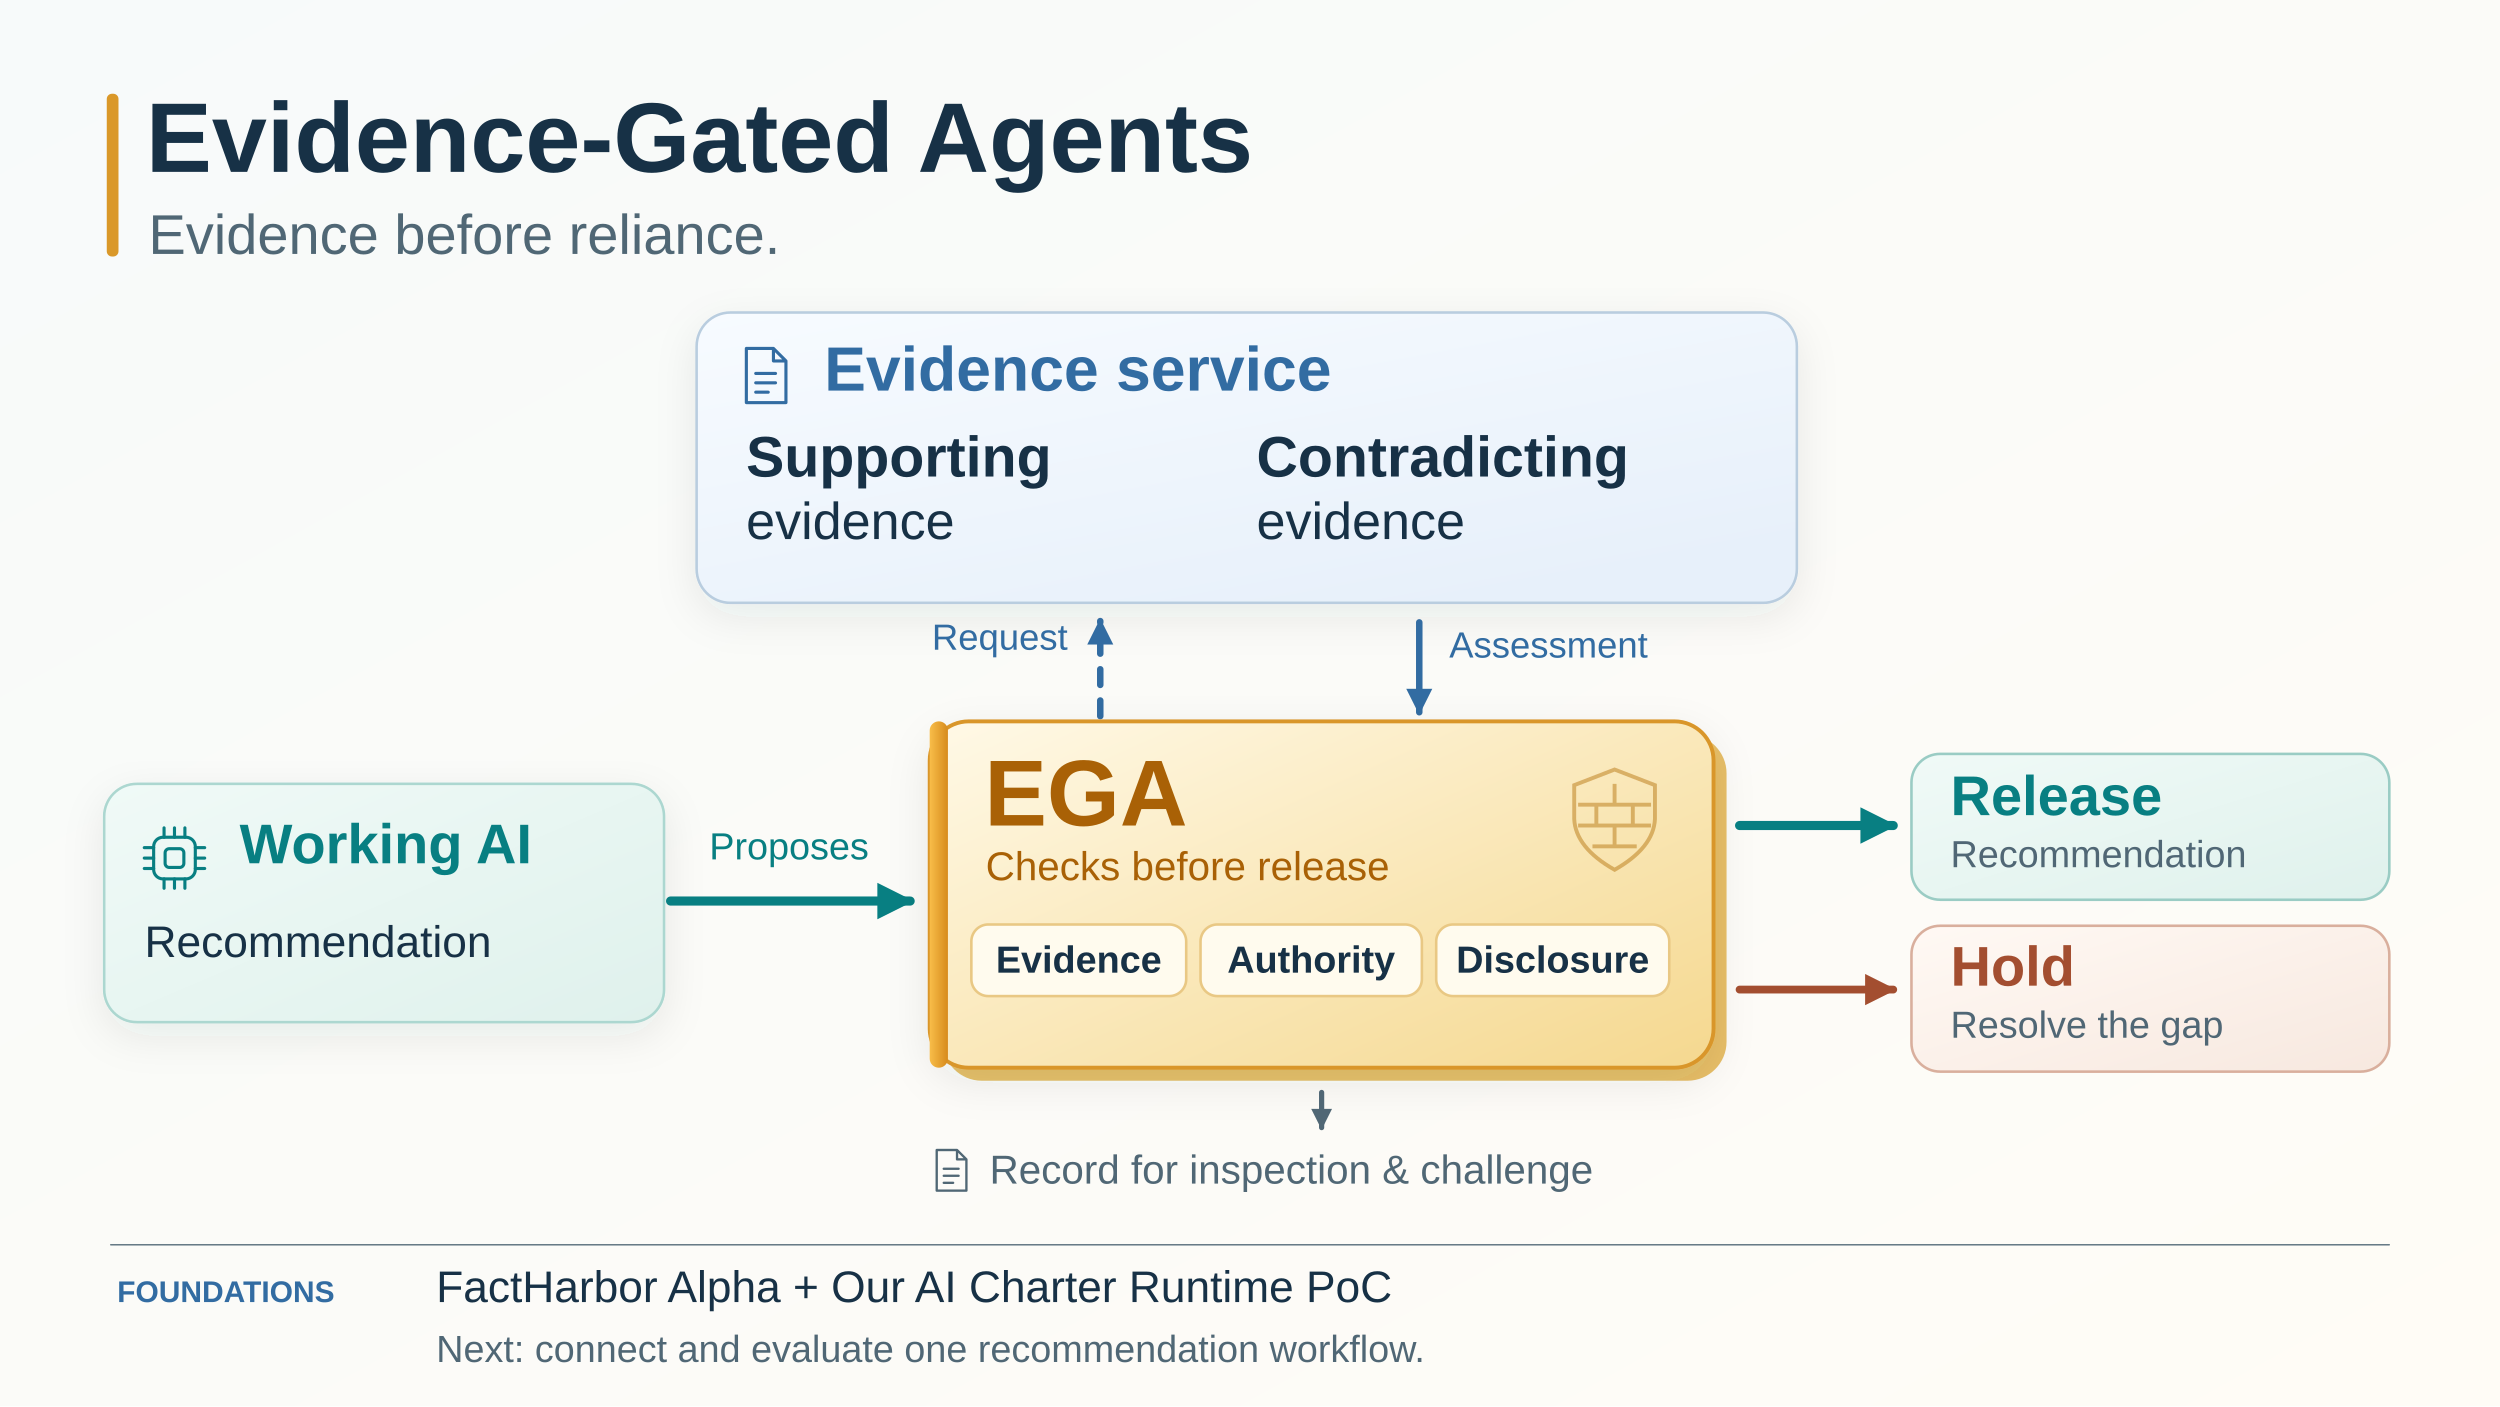
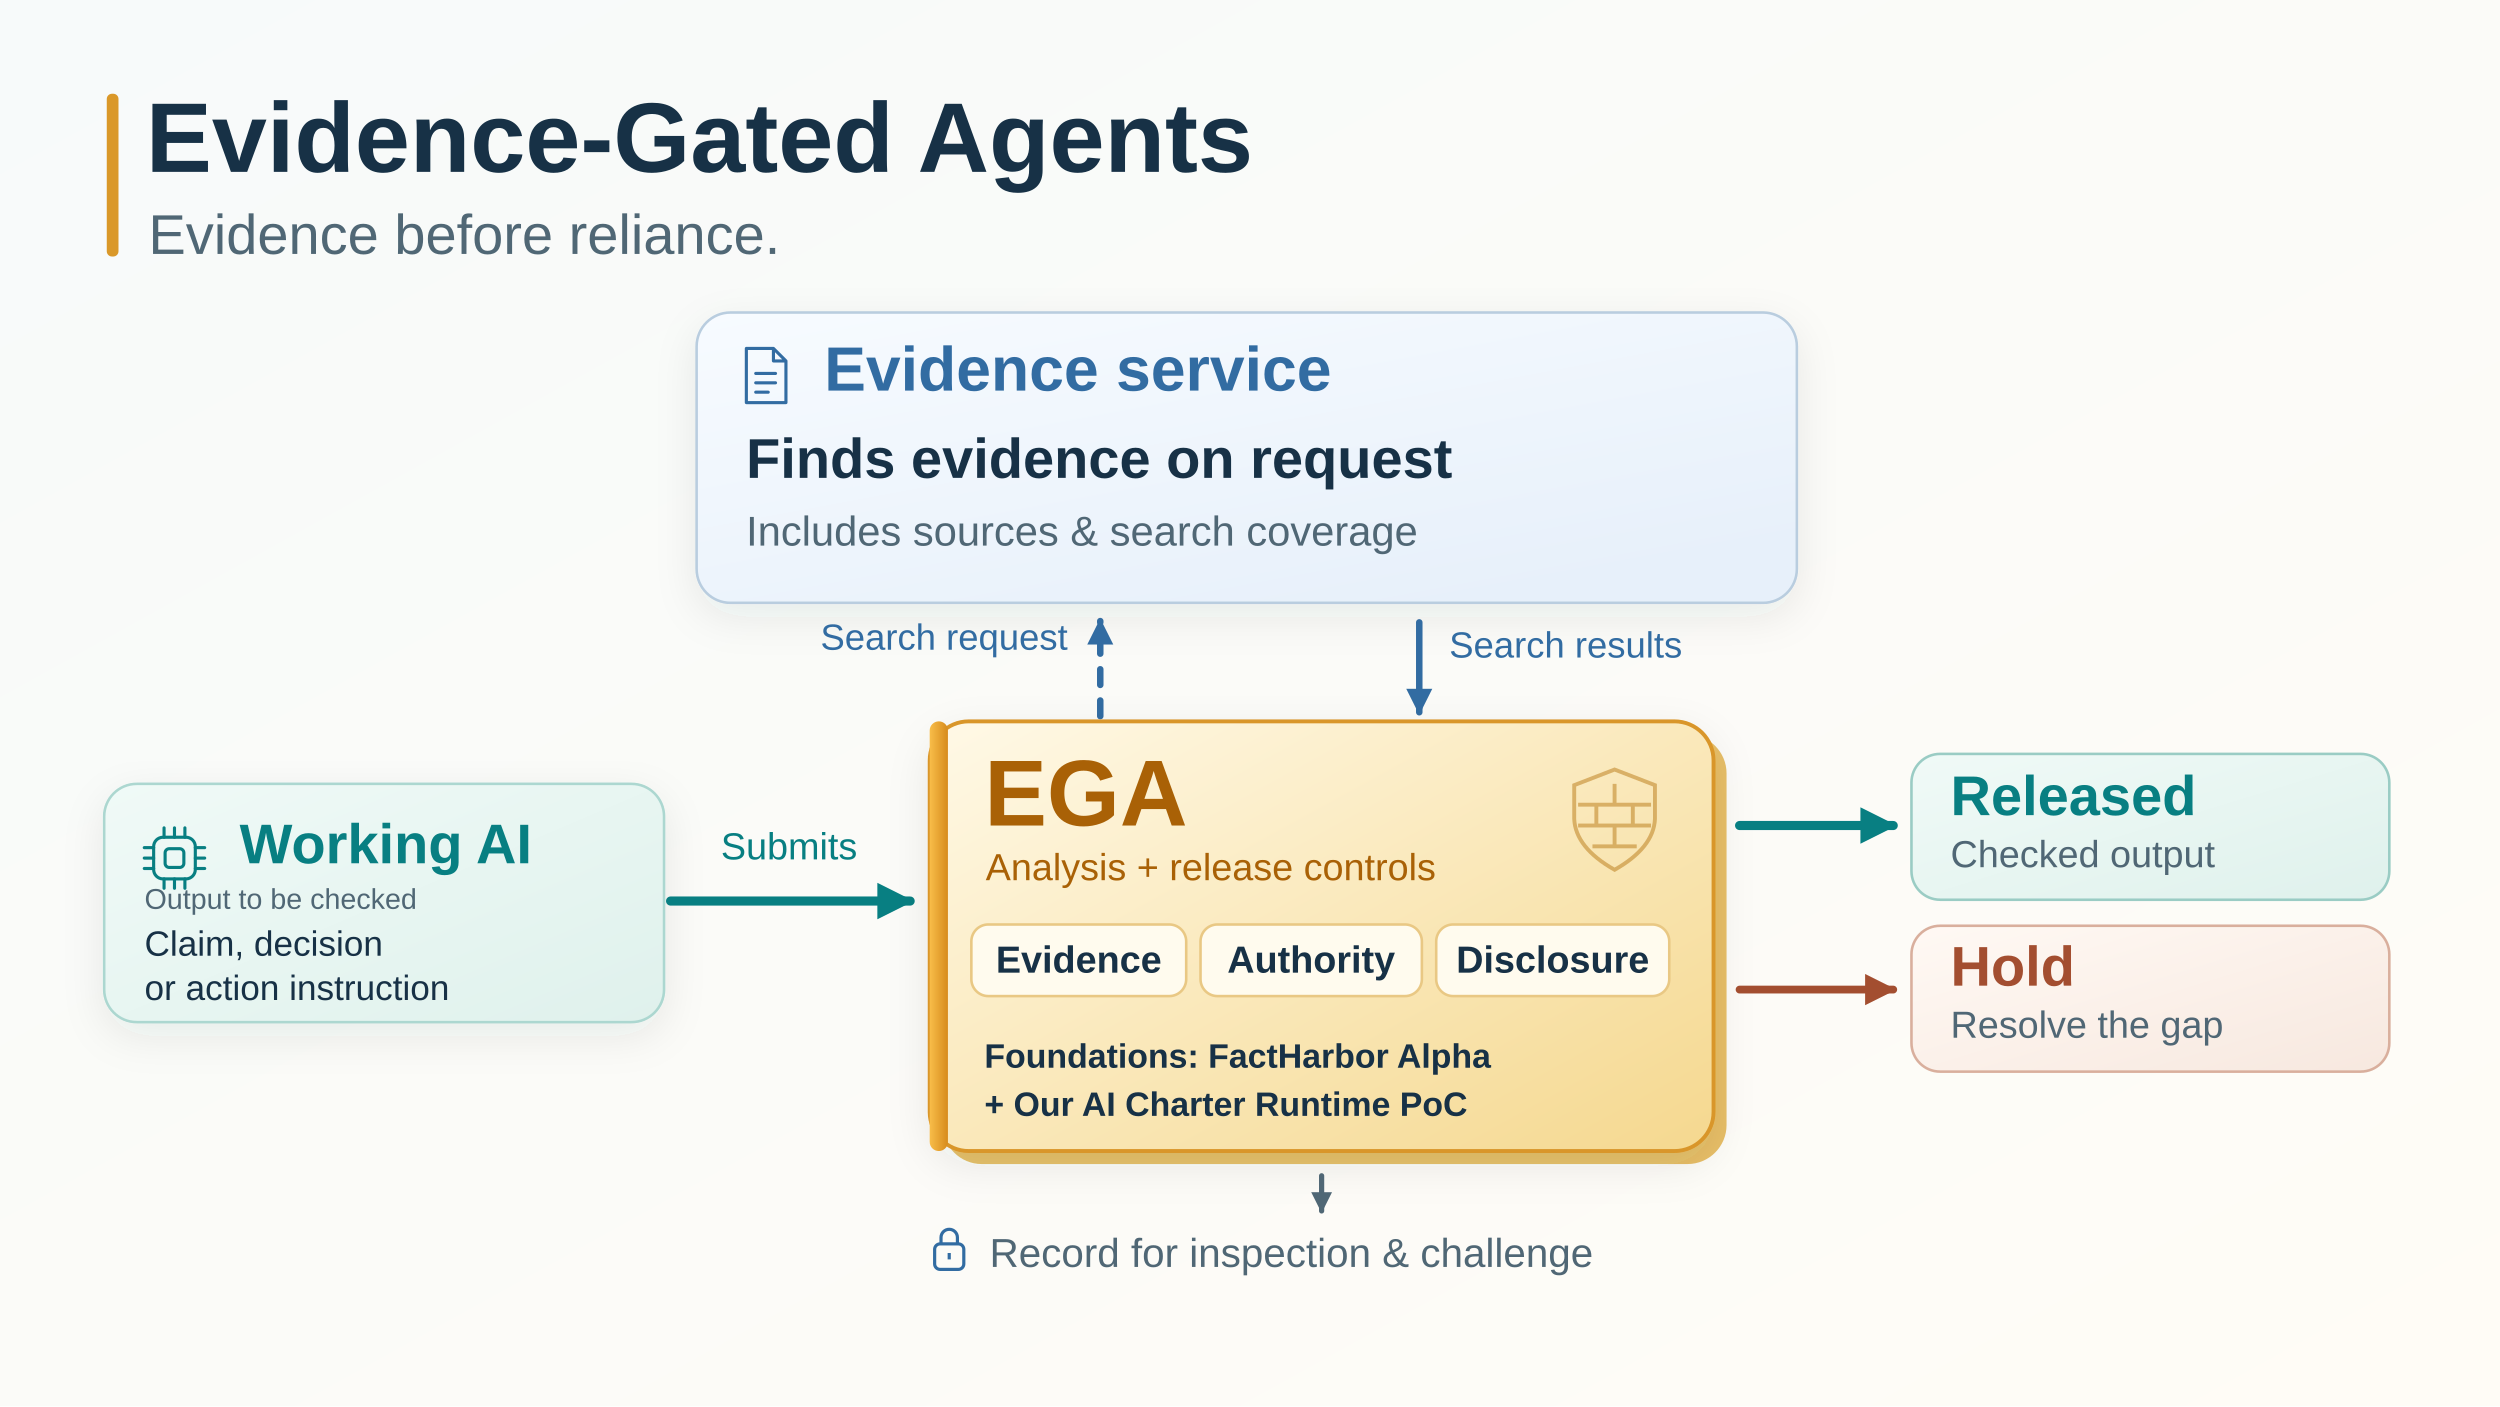
<svg xmlns="http://www.w3.org/2000/svg" width="1920" height="1080" viewBox="0 0 1920 1080" role="img" aria-labelledby="title desc">
  <defs>
    <linearGradient id="paper" x2="1" y2="1">
      <stop stop-color="#F7FAFA" />
      <stop offset="1" stop-color="#FFFCF6" />
    </linearGradient>
    <linearGradient id="cool" x2="0.7" y2="1">
      <stop stop-color="#F7FBFF" />
      <stop offset="1" stop-color="#E7F0FA" />
    </linearGradient>
    <linearGradient id="mint" x2="1" y2="1">
      <stop stop-color="#F0FAF7" />
      <stop offset="1" stop-color="#DFF1EC" />
    </linearGradient>
    <linearGradient id="warm" x2="1" y2="1">
      <stop stop-color="#FFF9F4" />
      <stop offset="1" stop-color="#F7E8DF" />
    </linearGradient>
    <linearGradient id="gate" x2="1" y2="1">
      <stop stop-color="#FFF9E7" />
      <stop offset="1" stop-color="#F5D88F" />
    </linearGradient>
    <linearGradient id="edge">
      <stop stop-color="#F8BD49" />
      <stop offset="1" stop-color="#D78B1C" />
    </linearGradient>
    <filter id="shadow" x="-15%" y="-15%" width="130%" height="140%">
      <feDropShadow dx="0" dy="10" stdDeviation="16" flood-color="#183648" flood-opacity=".08" />
    </filter>
    <marker id="teal" viewBox="0 0 10 10" refX="9" refY="5" markerWidth="4" markerHeight="4" orient="auto">
      <path d="M0 0 L10 5 L0 10 Z" fill="#087F82" />
    </marker>
    <marker id="blue" viewBox="0 0 10 10" refX="9" refY="5" markerWidth="4" markerHeight="4" orient="auto">
      <path d="M0 0 L10 5 L0 10 Z" fill="#326CA2" />
    </marker>
    <marker id="rust" viewBox="0 0 10 10" refX="9" refY="5" markerWidth="4" markerHeight="4" orient="auto">
      <path d="M0 0 L10 5 L0 10 Z" fill="#A34E30" />
    </marker>
    <marker id="slate" viewBox="0 0 10 10" refX="9" refY="5" markerWidth="4" markerHeight="4" orient="auto">
      <path d="M0 0 L10 5 L0 10 Z" fill="#506775" />
    </marker>
  </defs>
  <g font-family="Arial, Helvetica, sans-serif">
    <rect x="0" y="0" width="1920" height="1080" rx="0" fill="url(#paper)" stroke="none" stroke-width="2" />
    <rect x="82" y="72" width="9" height="125" rx="4" fill="#DA9829" stroke="none" stroke-width="2" />
    <text x="112" y="132" font-size="76" fill="#173146" font-weight="700" text-anchor="start">Evidence-Gated Agents</text>
    <text x="114" y="195" font-size="43" fill="#506775" font-weight="400" text-anchor="start">Evidence before reliance.</text>
    <rect x="535" y="240" width="845" height="223" rx="26" fill="url(#cool)" stroke="#B9CDDF" stroke-width="2" filter="url(#shadow)" />
    <g transform="translate(570 266) scale(0.8)" fill="none" stroke="#326CA2" stroke-width="3" stroke-linecap="round" stroke-linejoin="round">
      <path d="M4 2 H30 L42 14 V54 H4 Z M30 2 V14 H42 M13 26 H32 M13 35 H32 M13 44 H25" />
    </g>
    <text x="633" y="300" font-size="48" fill="#326CA2" font-weight="700" text-anchor="start">Evidence service</text>
-     <text x="573" y="366" font-size="44" fill="#173146" font-weight="600" text-anchor="start">Supporting</text>
-     <text x="573" y="414" font-size="40" fill="#173146" font-weight="400" text-anchor="start">evidence</text>
-     <text x="965" y="366" font-size="44" fill="#173146" font-weight="600" text-anchor="start">Contradicting</text>
-     <text x="965" y="414" font-size="40" fill="#173146" font-weight="400" text-anchor="start">evidence</text>
+     <text x="573" y="367" font-size="43" fill="#173146" font-weight="600" text-anchor="start">Finds evidence on request</text>
+     <text x="573" y="419" font-size="32" fill="#506775" font-weight="400" text-anchor="start">Includes sources &amp; search coverage</text>
    <path d="M845 550 V477" fill="none" stroke="#326CA2" stroke-width="5" stroke-linecap="round" stroke-linejoin="round" marker-end="url(#blue)" stroke-dasharray="12 12" />
-     <text x="820" y="499" font-size="28" fill="#326CA2" font-weight="500" text-anchor="end">Request</text>
+     <text x="820" y="499" font-size="28" fill="#326CA2" font-weight="500" text-anchor="end">Search request</text>
    <path d="M1090 478 V547" fill="none" stroke="#326CA2" stroke-width="5" stroke-linecap="round" stroke-linejoin="round" marker-end="url(#blue)" />
-     <text x="1113" y="505" font-size="28" fill="#326CA2" font-weight="500" text-anchor="start">Assessment</text>
+     <text x="1113" y="505" font-size="28" fill="#326CA2" font-weight="500" text-anchor="start">Search results</text>
    <rect x="80" y="602" width="430" height="183" rx="25" fill="url(#mint)" stroke="#ACD7D0" stroke-width="2" filter="url(#shadow)" />
    <g transform="translate(110 635) scale(0.8)" fill="none" stroke="#087F82" stroke-width="3" stroke-linecap="round">
      <rect x="10" y="10" width="40" height="40" rx="9" />
      <rect x="21" y="21" width="18" height="18" rx="4" />
      <path d="M20 1 V10 M20 50 V59 M1 20 H10 M50 20 H59" />
      <path d="M30 1 V10 M30 50 V59 M1 30 H10 M50 30 H59" />
      <path d="M40 1 V10 M40 50 V59 M1 40 H10 M50 40 H59" />
    </g>
    <text x="184" y="663" font-size="43" fill="#087F82" font-weight="700" text-anchor="start">Working AI</text>
-     <text x="111" y="735" font-size="34" fill="#173146" font-weight="400" text-anchor="start">Recommendation</text>
+     <text x="111" y="698" font-size="22" fill="#506775" font-weight="400" text-anchor="start">Output to be checked</text>
+     <text x="111" y="734" font-size="27" fill="#173146" font-weight="400" text-anchor="start">Claim, decision</text>
+     <text x="111" y="768" font-size="27" fill="#173146" font-weight="400" text-anchor="start">or action instruction</text>
    <path d="M515 692 H699" fill="none" stroke="#087F82" stroke-width="7" stroke-linecap="round" stroke-linejoin="round" marker-end="url(#teal)" />
-     <text x="606" y="660" font-size="29" fill="#087F82" font-weight="500" text-anchor="middle">Proposes</text>
-     <rect x="724" y="564" width="602" height="266" rx="30" fill="#E7BE67" stroke="none" stroke-width="2" />
-     <rect x="714" y="554" width="602" height="266" rx="30" fill="url(#gate)" stroke="#D99629" stroke-width="3" filter="url(#shadow)" />
-     <rect x="714" y="554" width="14" height="266" rx="7" fill="url(#edge)" stroke="none" stroke-width="2" />
+     <text x="606" y="660" font-size="29" fill="#087F82" font-weight="500" text-anchor="middle">Submits</text>
+     <rect x="724" y="564" width="602" height="330" rx="30" fill="#E7BE67" stroke="none" stroke-width="2" />
+     <rect x="714" y="554" width="602" height="330" rx="30" fill="url(#gate)" stroke="#D99629" stroke-width="3" filter="url(#shadow)" />
+     <rect x="714" y="554" width="14" height="330" rx="7" fill="url(#edge)" stroke="none" stroke-width="2" />
    <g transform="translate(1204 591)" fill="none" stroke="#BE8120" stroke-width="3" opacity=".55">
      <path d="M36 0 L67 12 V38 Q66 60 36 77 Q6 60 5 38 V12 Z" />
      <path d="M8 27 H64 M8 43 H64 M19 59 H53 M36 11 V27 M22 27 V43 M50 27 V43 M36 43 V59" />
    </g>
    <text x="756" y="634" font-size="72" fill="#A96106" font-weight="700" text-anchor="start">EGA</text>
-     <text x="757" y="676" font-size="31" fill="#A96106" font-weight="400" text-anchor="start">Checks before release</text>
+     <text x="757" y="676" font-size="29" fill="#A96106" font-weight="400" text-anchor="start">Analysis + release controls</text>
    <rect x="746" y="710" width="165" height="55" rx="13" fill="#FFFBEE" stroke="#E9C884" stroke-width="2" />
    <text x="828.5" y="747" font-size="29" fill="#173146" font-weight="600" text-anchor="middle">Evidence</text>
    <rect x="922" y="710" width="170" height="55" rx="13" fill="#FFFBEE" stroke="#E9C884" stroke-width="2" />
    <text x="1007.0" y="747" font-size="29" fill="#173146" font-weight="600" text-anchor="middle">Authority</text>
    <rect x="1103" y="710" width="179" height="55" rx="13" fill="#FFFBEE" stroke="#E9C884" stroke-width="2" />
    <text x="1192.5" y="747" font-size="29" fill="#173146" font-weight="600" text-anchor="middle">Disclosure</text>
+     <text x="756" y="820" font-size="26" fill="#173146" font-weight="600" text-anchor="start">Foundations: FactHarbor Alpha</text>
+     <text x="756" y="857" font-size="26" fill="#173146" font-weight="600" text-anchor="start">+ Our AI Charter Runtime PoC</text>
    <path d="M1336 634 H1454" fill="none" stroke="#087F82" stroke-width="7" stroke-linecap="round" stroke-linejoin="round" marker-end="url(#teal)" />
    <path d="M1336 760 H1454" fill="none" stroke="#A34E30" stroke-width="6" stroke-linecap="round" stroke-linejoin="round" marker-end="url(#rust)" />
    <rect x="1468" y="579" width="367" height="112" rx="22" fill="url(#mint)" stroke="#9ACCC4" stroke-width="2" />
-     <text x="1498" y="626" font-size="43" fill="#087F82" font-weight="700" text-anchor="start">Release</text>
-     <text x="1498" y="666" font-size="29" fill="#506775" font-weight="400" text-anchor="start">Recommendation</text>
+     <text x="1498" y="626" font-size="43" fill="#087F82" font-weight="700" text-anchor="start">Released</text>
+     <text x="1498" y="666" font-size="29" fill="#506775" font-weight="400" text-anchor="start">Checked output</text>
    <rect x="1468" y="711" width="367" height="112" rx="22" fill="url(#warm)" stroke="#D9AF9D" stroke-width="2" />
    <text x="1498" y="757" font-size="43" fill="#A34E30" font-weight="700" text-anchor="start">Hold</text>
    <text x="1498" y="797" font-size="29" fill="#506775" font-weight="400" text-anchor="start">Resolve the gap</text>
-     <path d="M1015 839 V866" fill="none" stroke="#506775" stroke-width="4" stroke-linecap="round" stroke-linejoin="round" marker-end="url(#slate)" />
-     <g transform="translate(717 882) scale(0.6)" fill="none" stroke="#506775" stroke-width="3" stroke-linecap="round" stroke-linejoin="round">
-       <path d="M4 2 H30 L42 14 V54 H4 Z M30 2 V14 H42 M13 26 H32 M13 35 H32 M13 44 H25" />
+     <path d="M1015 903 V930" fill="none" stroke="#506775" stroke-width="4" stroke-linecap="round" stroke-linejoin="round" marker-end="url(#slate)" />
+     <g transform="translate(715 942) scale(0.7)" fill="none" stroke="#326CA2" stroke-width="3.5" stroke-linejoin="round">
+       <rect x="4" y="19" width="32" height="28" rx="6" />
+       <path d="M11 19 V12 A9 9 0 0 1 29 12 V19 M20 29 V36" />
    </g>
-     <text x="760" y="909" font-size="31" fill="#506775" font-weight="400" text-anchor="start">Record for inspection &amp; challenge</text>
-     <path d="M85 956 H1835" fill="none" stroke="#506775" stroke-width="1" stroke-linecap="round" stroke-linejoin="round" />
-     <text x="90" y="1000" font-size="23" fill="#326CA2" font-weight="700" text-anchor="start">FOUNDATIONS</text>
-     <text x="335" y="1000" font-size="34" fill="#173146" font-weight="500" text-anchor="start">FactHarbor Alpha  +  Our AI Charter Runtime PoC</text>
-     <text x="335" y="1046" font-size="29" fill="#506775" font-weight="400" text-anchor="start">Next: connect and evaluate one recommendation workflow.</text>
+     <text x="760" y="973" font-size="31" fill="#506775" font-weight="400" text-anchor="start">Record for inspection &amp; challenge</text>
  </g>
</svg>
